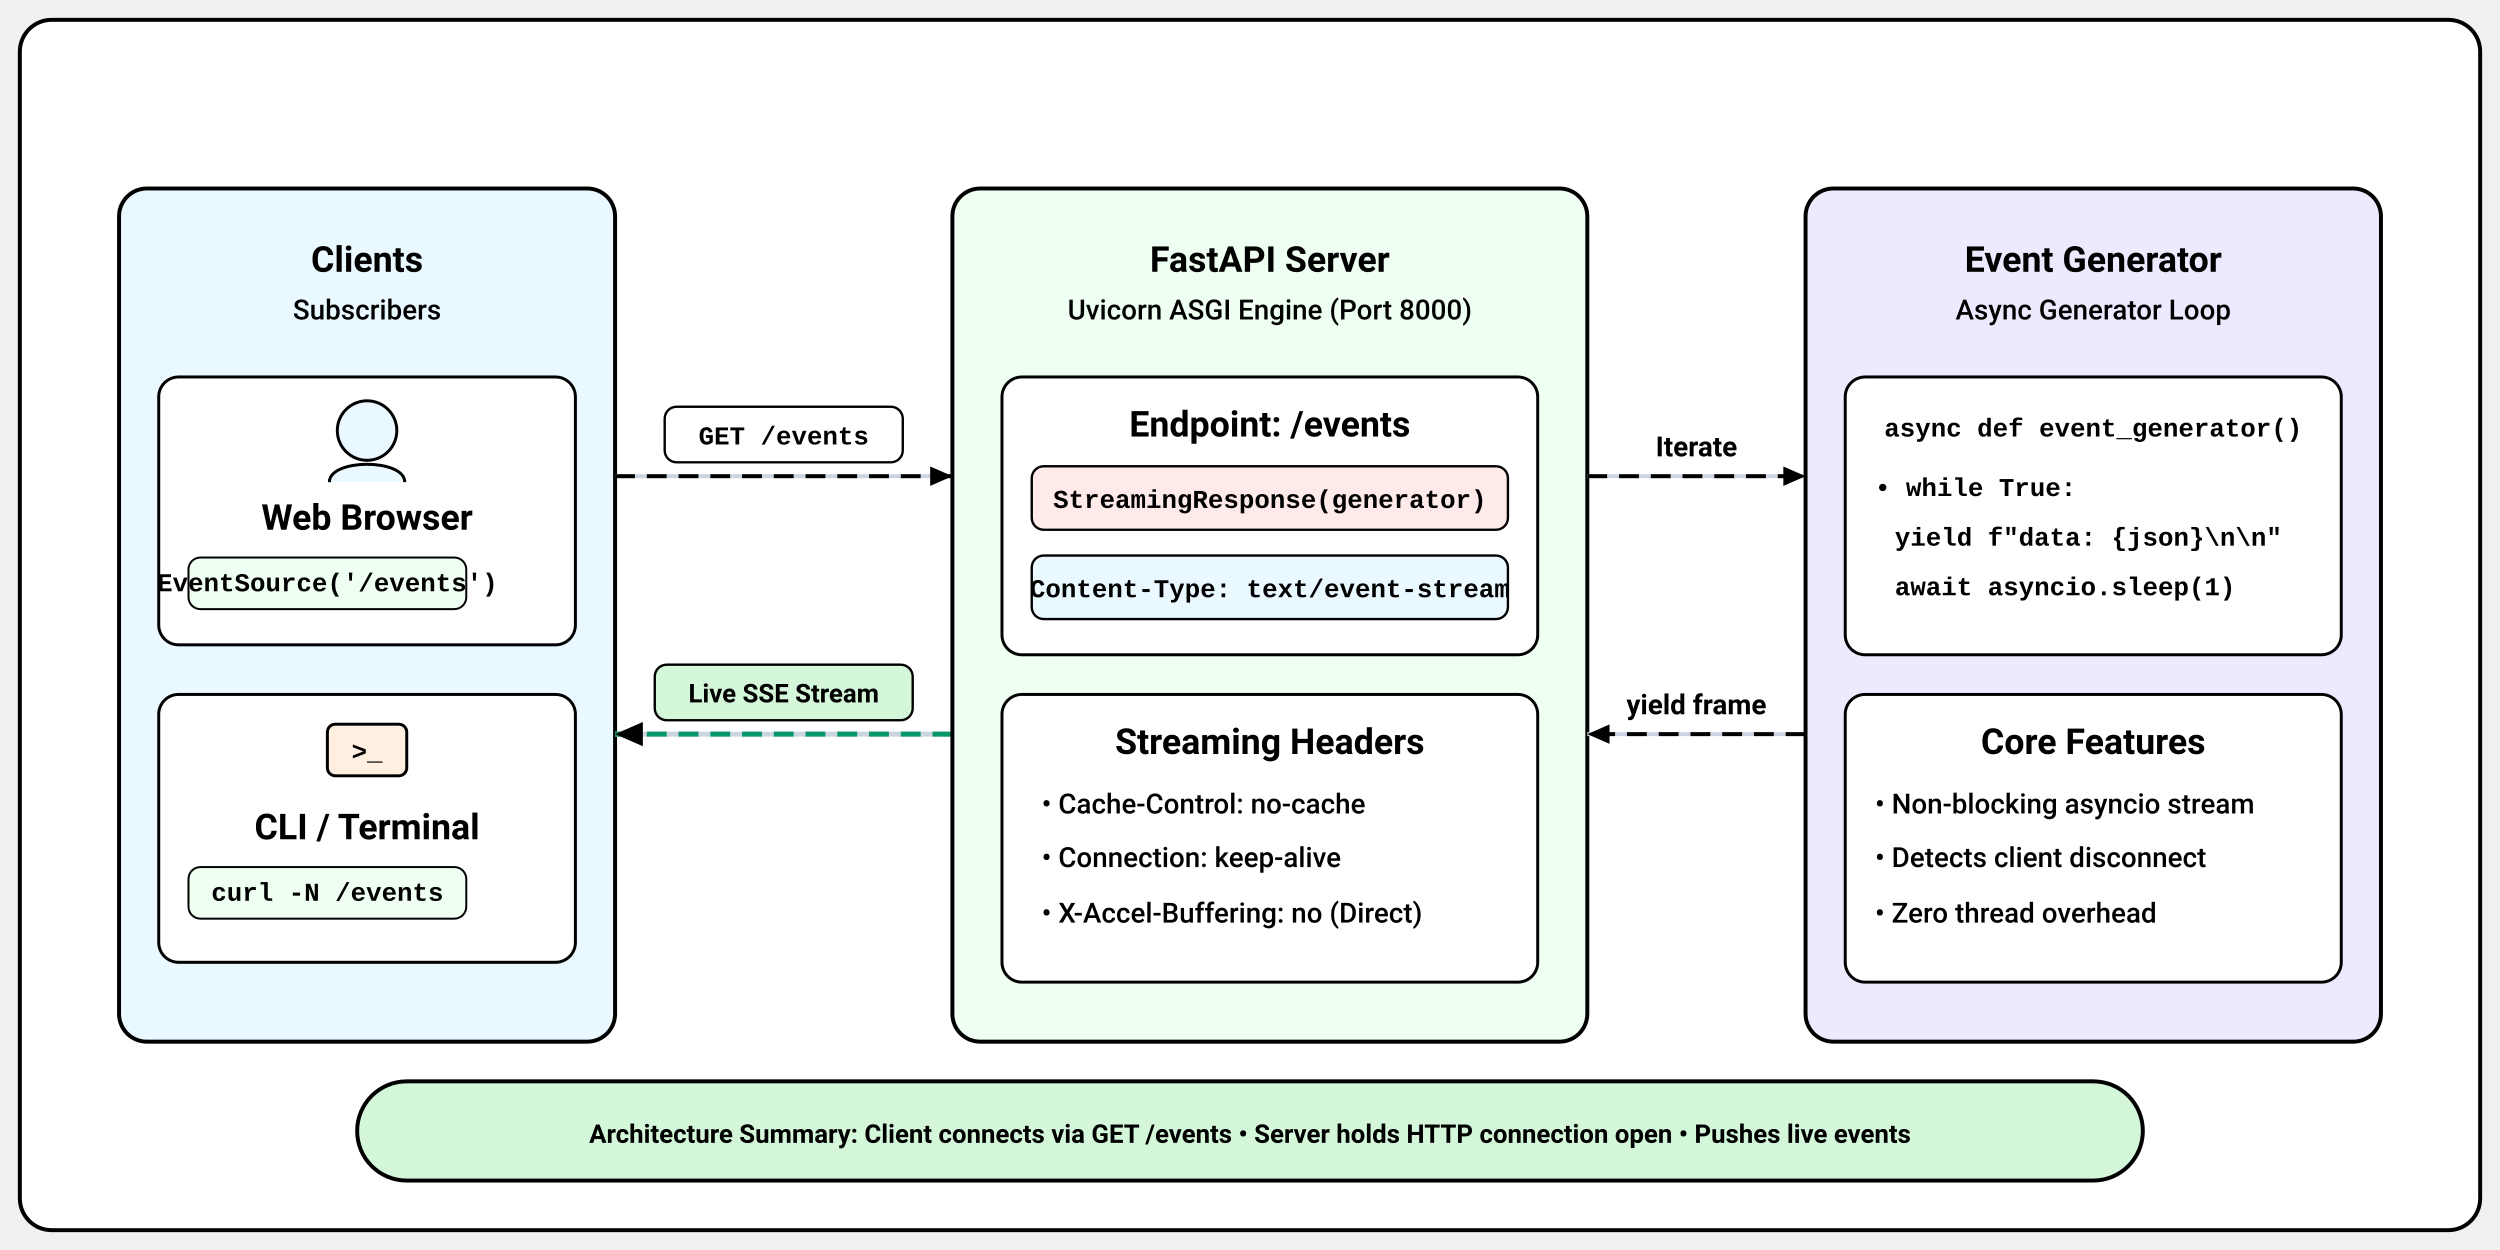
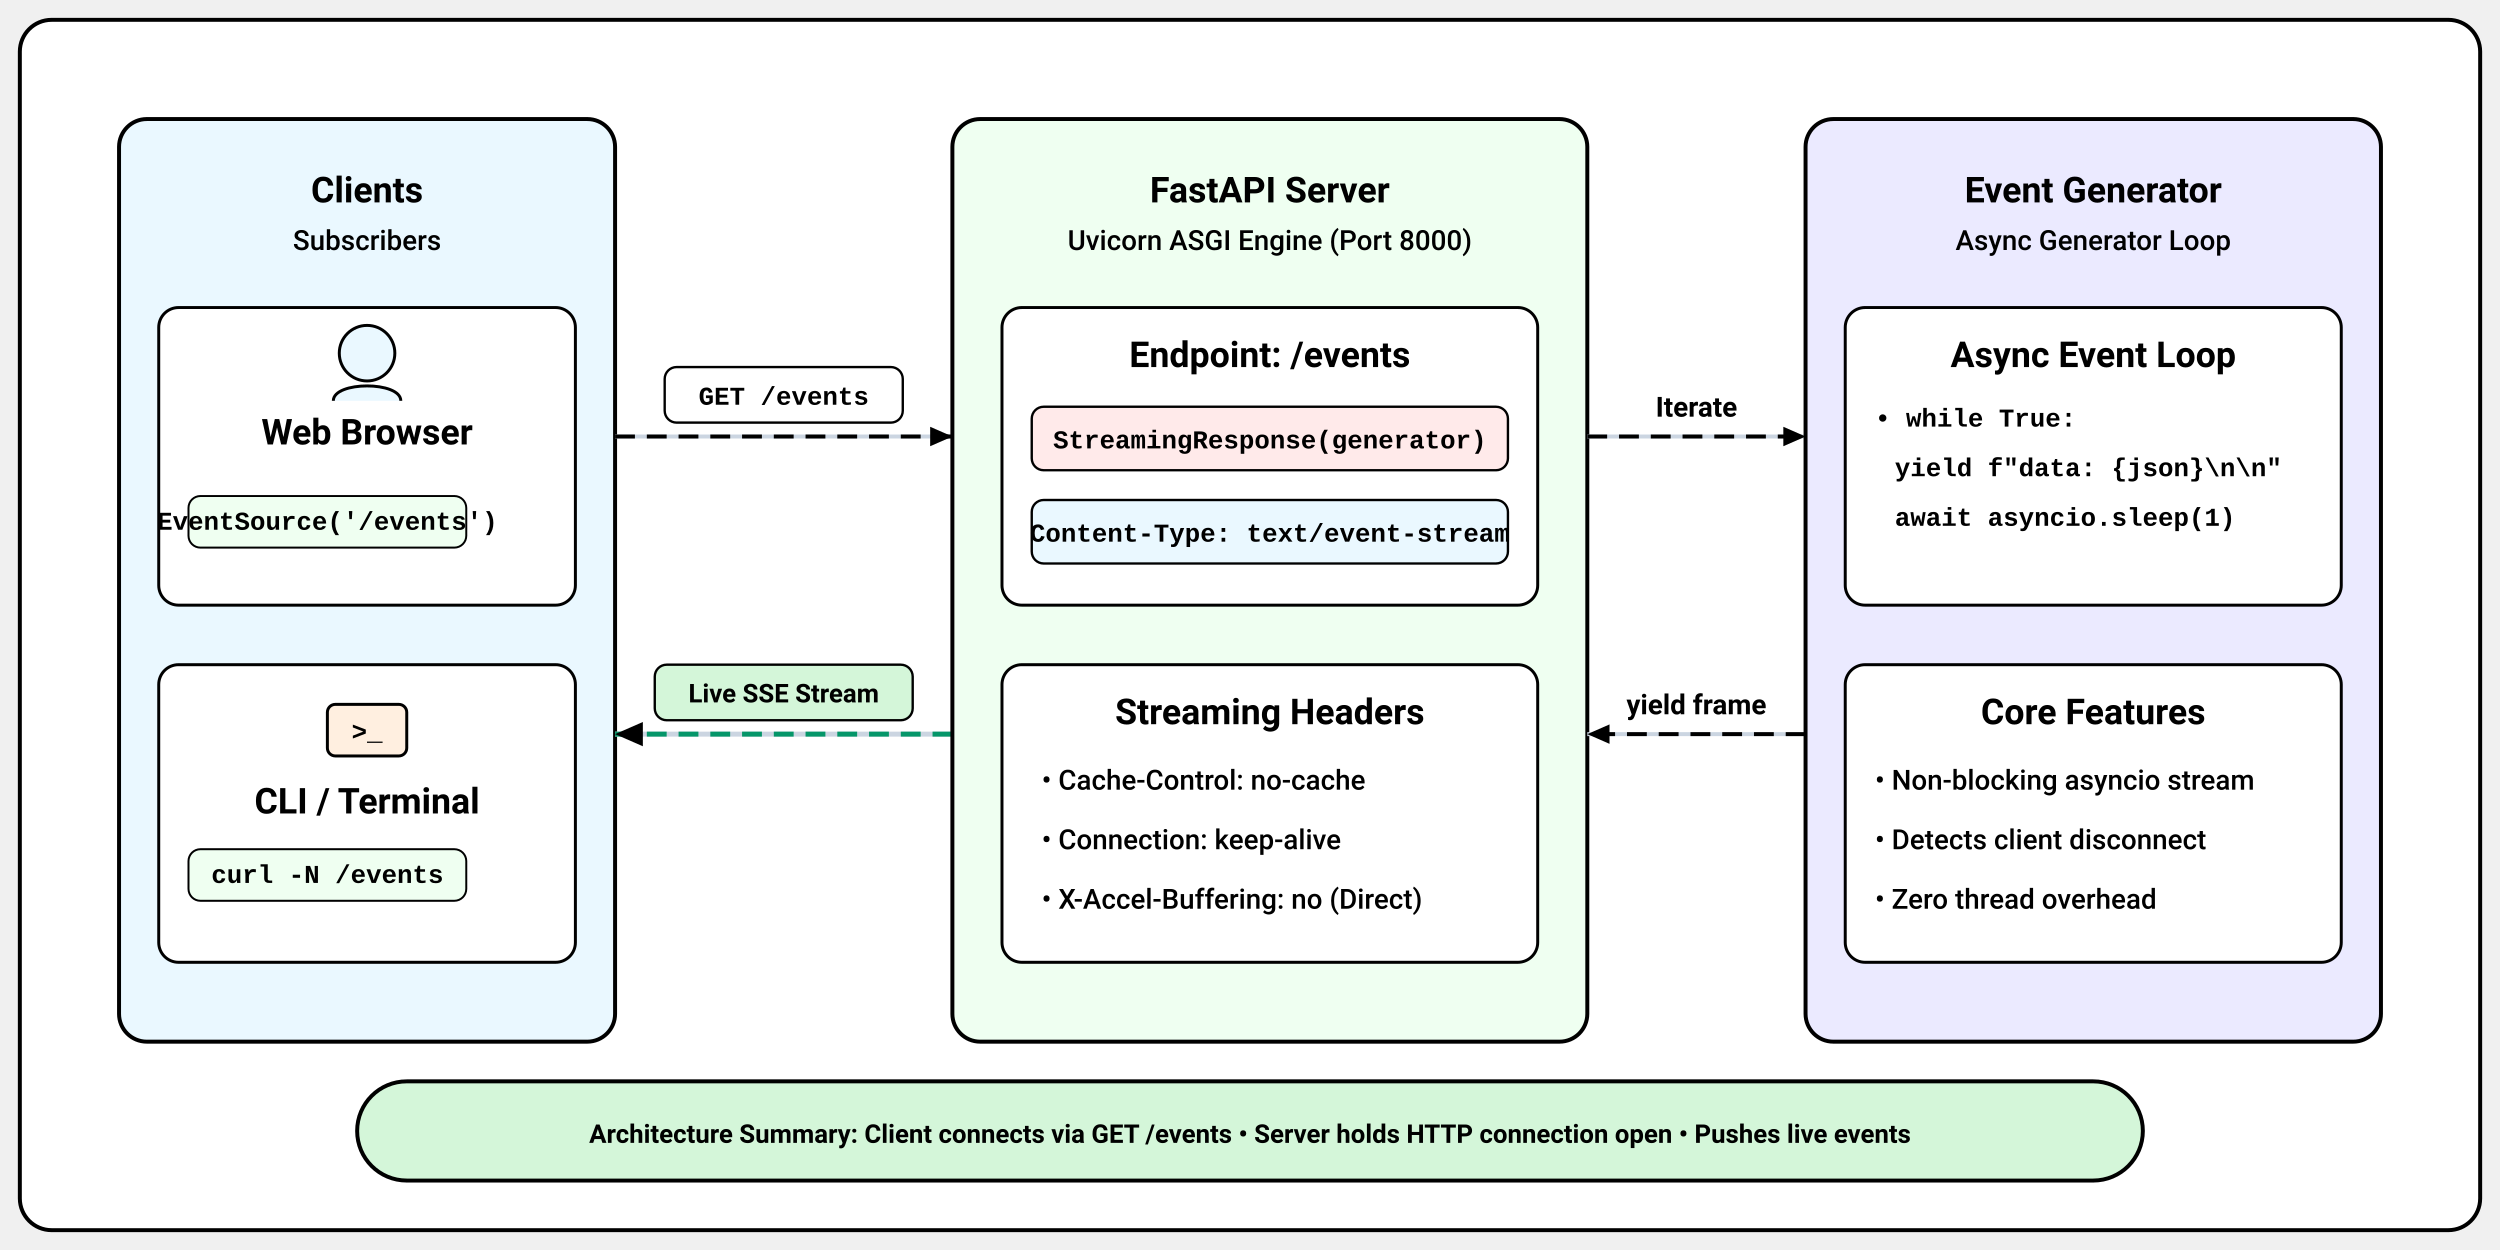
<svg xmlns="http://www.w3.org/2000/svg" viewBox="0 0 1260 630" width="100%">
  <defs>
    <style>
-       .txt-title { font-family: -apple-system, BlinkMacSystemFont, "Segoe UI", Roboto, Helvetica, Arial, sans-serif; font-size: 22px; font-weight: 800; fill: #000000; }
      .txt-node-title { font-family: -apple-system, BlinkMacSystemFont, "Segoe UI", Roboto, Helvetica, Arial, sans-serif; font-size: 18px; font-weight: 700; fill: #000000; }
      .txt-node-sub { font-family: -apple-system, BlinkMacSystemFont, "Segoe UI", Roboto, Helvetica, Arial, sans-serif; font-size: 14px; font-weight: 500; fill: #000000; }
      .txt-node-code { font-family: "SFMono-Regular", Consolas, "Liberation Mono", Menlo, monospace; font-size: 13px; font-weight: 700; fill: #000000; }
      .txt-arrow-label { font-family: -apple-system, BlinkMacSystemFont, "Segoe UI", Roboto, Helvetica, Arial, sans-serif; font-size: 14px; font-weight: 700; fill: #000000; }
      .txt-badge { font-family: -apple-system, BlinkMacSystemFont, "Segoe UI", Roboto, Helvetica, Arial, sans-serif; font-size: 13px; font-weight: 700; fill: #000000; }

      @keyframes flow-dash {
        from { stroke-dashoffset: 0; }
        to { stroke-dashoffset: -32; }
      }
      .anim-flow {
        stroke-dasharray: 10 6;
        animation: flow-dash 1.2s linear infinite;
      }
    </style>
    <marker id="arrow" viewBox="0 0 10 10" refX="8" refY="5" markerWidth="7" markerHeight="7" orient="auto">
      <path d="M 0 1.5 L 8 5 L 0 8.5 z" fill="#000000" />
    </marker>
  </defs>
  <rect x="10" y="10" width="1240" height="610" rx="16" fill="#ffffff" stroke="#000000" stroke-width="2" />
-   <g transform="translate(60, 95)">
-     <rect width="250" height="430" rx="14" fill="#eaf8ff" stroke="#000000" stroke-width="2" />
+   <g transform="translate(60, 60)">
+     <rect width="250" height="465" rx="14" fill="#eaf8ff" stroke="#000000" stroke-width="2" />
    <text x="125" y="42" class="txt-node-title" text-anchor="middle">Clients</text>
    <text x="125" y="66" class="txt-node-sub" text-anchor="middle">Subscribers</text>
-     <rect x="20" y="95" width="210" height="135" rx="10" fill="#ffffff" stroke="#000000" stroke-width="1.5" />
-     <circle cx="125" cy="122" r="15" fill="#eaf8ff" stroke="#000000" stroke-width="1.5" />
-     <path d="M 106 148 C 106 136, 144 136, 144 148" fill="#eaf8ff" stroke="#000000" stroke-width="1.5" />
-     <text x="125" y="172" class="txt-node-title" font-size="15" text-anchor="middle">Web Browser</text>
-     <rect x="35" y="186" width="140" height="26" rx="6" fill="#effff1" stroke="#000000" stroke-width="1" />
-     <text x="105" y="203" class="txt-node-code" font-size="11" text-anchor="middle">EventSource('/events')</text>
-     <rect x="20" y="255" width="210" height="135" rx="10" fill="#ffffff" stroke="#000000" stroke-width="1.5" />
-     <rect x="105" y="270" width="40" height="26" rx="4" fill="#ffefe0" stroke="#000000" stroke-width="1.5" />
-     <text x="125" y="288" class="txt-node-code" font-size="13" text-anchor="middle">&gt;_</text>
-     <text x="125" y="328" class="txt-node-title" font-size="15" text-anchor="middle">CLI / Terminal</text>
-     <rect x="35" y="342" width="140" height="26" rx="6" fill="#effff1" stroke="#000000" stroke-width="1" />
-     <text x="105" y="359" class="txt-node-code" font-size="11" text-anchor="middle">curl -N /events</text>
+     <rect x="20" y="95" width="210" height="150" rx="10" fill="#ffffff" stroke="#000000" stroke-width="1.5" />
+     <circle cx="125" cy="118" r="14" fill="#eaf8ff" stroke="#000000" stroke-width="1.5" />
+     <path d="M 108 142 C 108 132, 142 132, 142 142" fill="#eaf8ff" stroke="#000000" stroke-width="1.5" />
+     <text x="125" y="164" class="txt-node-title" text-anchor="middle">Web Browser</text>
+     <rect x="35" y="190" width="140" height="26" rx="6" fill="#effff1" stroke="#000000" stroke-width="1" />
+     <text x="105" y="207" class="txt-node-code" font-size="11" text-anchor="middle">EventSource('/events')</text>
+     <rect x="20" y="275" width="210" height="150" rx="10" fill="#ffffff" stroke="#000000" stroke-width="1.5" />
+     <rect x="105" y="295" width="40" height="26" rx="4" fill="#ffefe0" stroke="#000000" stroke-width="1.5" />
+     <text x="125" y="313" class="txt-node-code" font-size="13" text-anchor="middle">&gt;_</text>
+     <text x="125" y="350" class="txt-node-title" text-anchor="middle">CLI / Terminal</text>
+     <rect x="35" y="368" width="140" height="26" rx="6" fill="#effff1" stroke="#000000" stroke-width="1" />
+     <text x="105" y="385" class="txt-node-code" font-size="11" text-anchor="middle">curl -N /events</text>
  </g>
-   <path d="M 310 240 L 480 240" fill="none" stroke="#cbd5e1" stroke-width="2" />
-   <path d="M 310 240 L 480 240" fill="none" stroke="#000000" stroke-width="2" class="anim-flow" marker-end="url(#arrow)" />
-   <g transform="translate(335, 205)">
+   <path d="M 310 220 L 480 220" fill="none" stroke="#cbd5e1" stroke-width="2" />
+   <path d="M 310 220 L 480 220" fill="none" stroke="#000000" stroke-width="2" class="anim-flow" marker-end="url(#arrow)" />
+   <g transform="translate(335, 185)">
    <rect width="120" height="28" rx="6" fill="#ffffff" stroke="#000000" stroke-width="1.2" />
    <text x="60" y="19" class="txt-node-code" text-anchor="middle">GET /events</text>
  </g>
  <path d="M 480 370 L 310 370" fill="none" stroke="#cbd5e1" stroke-width="2.5" />
  <path d="M 480 370 L 310 370" fill="none" stroke="#059669" stroke-width="2.5" class="anim-flow" marker-end="url(#arrow)" />
  <g transform="translate(330, 335)">
    <rect width="130" height="28" rx="6" fill="#d4f6d9" stroke="#000000" stroke-width="1.2" />
    <text x="65" y="19" class="txt-badge" text-anchor="middle">Live SSE Stream</text>
  </g>
-   <g transform="translate(480, 95)">
-     <rect width="320" height="430" rx="14" fill="#effff1" stroke="#000000" stroke-width="2" />
+   <g transform="translate(480, 60)">
+     <rect width="320" height="465" rx="14" fill="#effff1" stroke="#000000" stroke-width="2" />
    <text x="160" y="42" class="txt-node-title" text-anchor="middle">FastAPI Server</text>
    <text x="160" y="66" class="txt-node-sub" text-anchor="middle">Uvicorn ASGI Engine (Port 8000)</text>
-     <rect x="25" y="95" width="270" height="140" rx="10" fill="#ffffff" stroke="#000000" stroke-width="1.5" />
+     <rect x="25" y="95" width="270" height="150" rx="10" fill="#ffffff" stroke="#000000" stroke-width="1.5" />
    <text x="160" y="125" class="txt-node-title" font-size="16" text-anchor="middle">Endpoint: /events</text>
-     <rect x="40" y="140" width="240" height="32" rx="6" fill="#ffeaea" stroke="#000000" stroke-width="1.2" />
-     <text x="160" y="161" class="txt-node-code" text-anchor="middle">StreamingResponse(generator)</text>
-     <rect x="40" y="185" width="240" height="32" rx="6" fill="#eaf8ff" stroke="#000000" stroke-width="1.2" />
-     <text x="160" y="206" class="txt-node-code" text-anchor="middle">Content-Type: text/event-stream</text>
-     <rect x="25" y="255" width="270" height="145" rx="10" fill="#ffffff" stroke="#000000" stroke-width="1.5" />
-     <text x="160" y="285" class="txt-node-title" font-size="15" text-anchor="middle">Streaming Headers</text>
-     <text x="45" y="315" class="txt-node-sub">• Cache-Control: no-cache</text>
-     <text x="45" y="342" class="txt-node-sub">• Connection: keep-alive</text>
-     <text x="45" y="370" class="txt-node-sub">• X-Accel-Buffering: no (Direct)</text>
+     <rect x="40" y="145" width="240" height="32" rx="6" fill="#ffeaea" stroke="#000000" stroke-width="1.2" />
+     <text x="160" y="166" class="txt-node-code" text-anchor="middle">StreamingResponse(generator)</text>
+     <rect x="40" y="192" width="240" height="32" rx="6" fill="#eaf8ff" stroke="#000000" stroke-width="1.2" />
+     <text x="160" y="213" class="txt-node-code" text-anchor="middle">Content-Type: text/event-stream</text>
+     <rect x="25" y="275" width="270" height="150" rx="10" fill="#ffffff" stroke="#000000" stroke-width="1.5" />
+     <text x="160" y="305" class="txt-node-title" font-size="15" text-anchor="middle">Streaming Headers</text>
+     <text x="45" y="338" class="txt-node-sub">• Cache-Control: no-cache</text>
+     <text x="45" y="368" class="txt-node-sub">• Connection: keep-alive</text>
+     <text x="45" y="398" class="txt-node-sub">• X-Accel-Buffering: no (Direct)</text>
  </g>
-   <path d="M 800 240 L 910 240" fill="none" stroke="#cbd5e1" stroke-width="2" />
-   <path d="M 800 240 L 910 240" fill="none" stroke="#000000" stroke-width="2" class="anim-flow" marker-end="url(#arrow)" />
-   <text x="855" y="230" class="txt-arrow-label" text-anchor="middle">Iterate</text>
+   <path d="M 800 220 L 910 220" fill="none" stroke="#cbd5e1" stroke-width="2" />
+   <path d="M 800 220 L 910 220" fill="none" stroke="#000000" stroke-width="2" class="anim-flow" marker-end="url(#arrow)" />
+   <text x="855" y="210" class="txt-arrow-label" text-anchor="middle">Iterate</text>
  <path d="M 910 370 L 800 370" fill="none" stroke="#cbd5e1" stroke-width="2" />
  <path d="M 910 370 L 800 370" fill="none" stroke="#000000" stroke-width="2" class="anim-flow" marker-end="url(#arrow)" />
  <text x="855" y="360" class="txt-arrow-label" text-anchor="middle">yield frame</text>
-   <g transform="translate(910, 95)">
-     <rect width="290" height="430" rx="14" fill="#ebeaff" stroke="#000000" stroke-width="2" />
+   <g transform="translate(910, 60)">
+     <rect width="290" height="465" rx="14" fill="#ebeaff" stroke="#000000" stroke-width="2" />
    <text x="145" y="42" class="txt-node-title" text-anchor="middle">Event Generator</text>
    <text x="145" y="66" class="txt-node-sub" text-anchor="middle">Async Generator Loop</text>
-     <rect x="20" y="95" width="250" height="140" rx="10" fill="#ffffff" stroke="#000000" stroke-width="1.5" />
-     <text x="145" y="125" class="txt-node-code" font-size="13" text-anchor="middle">async def event_generator()</text>
+     <rect x="20" y="95" width="250" height="150" rx="10" fill="#ffffff" stroke="#000000" stroke-width="1.5" />
+     <text x="145" y="125" class="txt-node-title" text-anchor="middle">Async Event Loop</text>
    <text x="35" y="155" class="txt-node-code">• while True:</text>
    <text x="45" y="180" class="txt-node-code">    yield f"data: {json}\n\n"</text>
    <text x="45" y="205" class="txt-node-code">    await asyncio.sleep(1)</text>
-     <rect x="20" y="255" width="250" height="145" rx="10" fill="#ffffff" stroke="#000000" stroke-width="1.5" />
-     <text x="145" y="285" class="txt-node-title" font-size="15" text-anchor="middle">Core Features</text>
-     <text x="35" y="315" class="txt-node-sub">• Non-blocking asyncio stream</text>
-     <text x="35" y="342" class="txt-node-sub">• Detects client disconnect</text>
-     <text x="35" y="370" class="txt-node-sub">• Zero thread overhead</text>
+     <rect x="20" y="275" width="250" height="150" rx="10" fill="#ffffff" stroke="#000000" stroke-width="1.5" />
+     <text x="145" y="305" class="txt-node-title" font-size="15" text-anchor="middle">Core Features</text>
+     <text x="35" y="338" class="txt-node-sub">• Non-blocking asyncio stream</text>
+     <text x="35" y="368" class="txt-node-sub">• Detects client disconnect</text>
+     <text x="35" y="398" class="txt-node-sub">• Zero thread overhead</text>
  </g>
  <g transform="translate(180, 545)">
    <rect width="900" height="50" rx="25" fill="#d4f6d9" stroke="#000000" stroke-width="2" />
    <text x="450" y="31" class="txt-badge" font-size="14" text-anchor="middle">Architecture Summary: Client connects via GET /events • Server holds HTTP connection open • Pushes live events</text>
  </g>
</svg>
